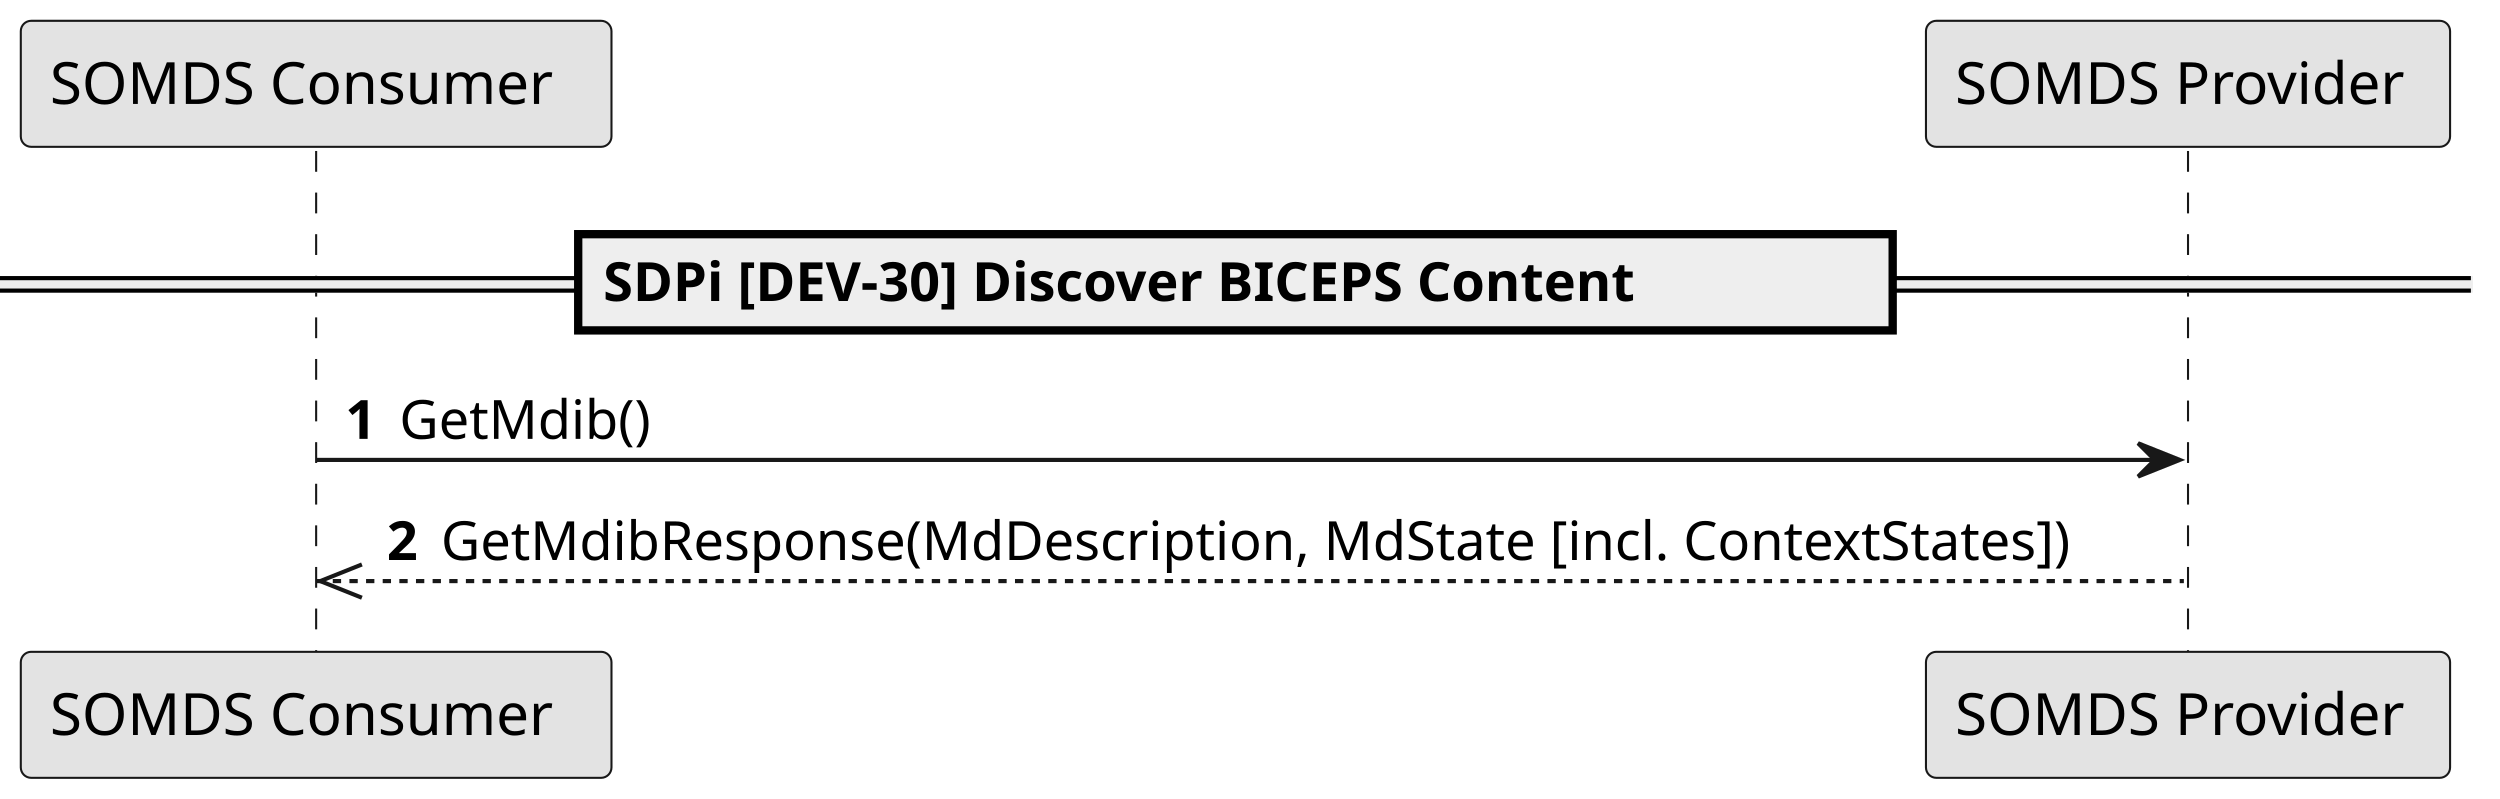
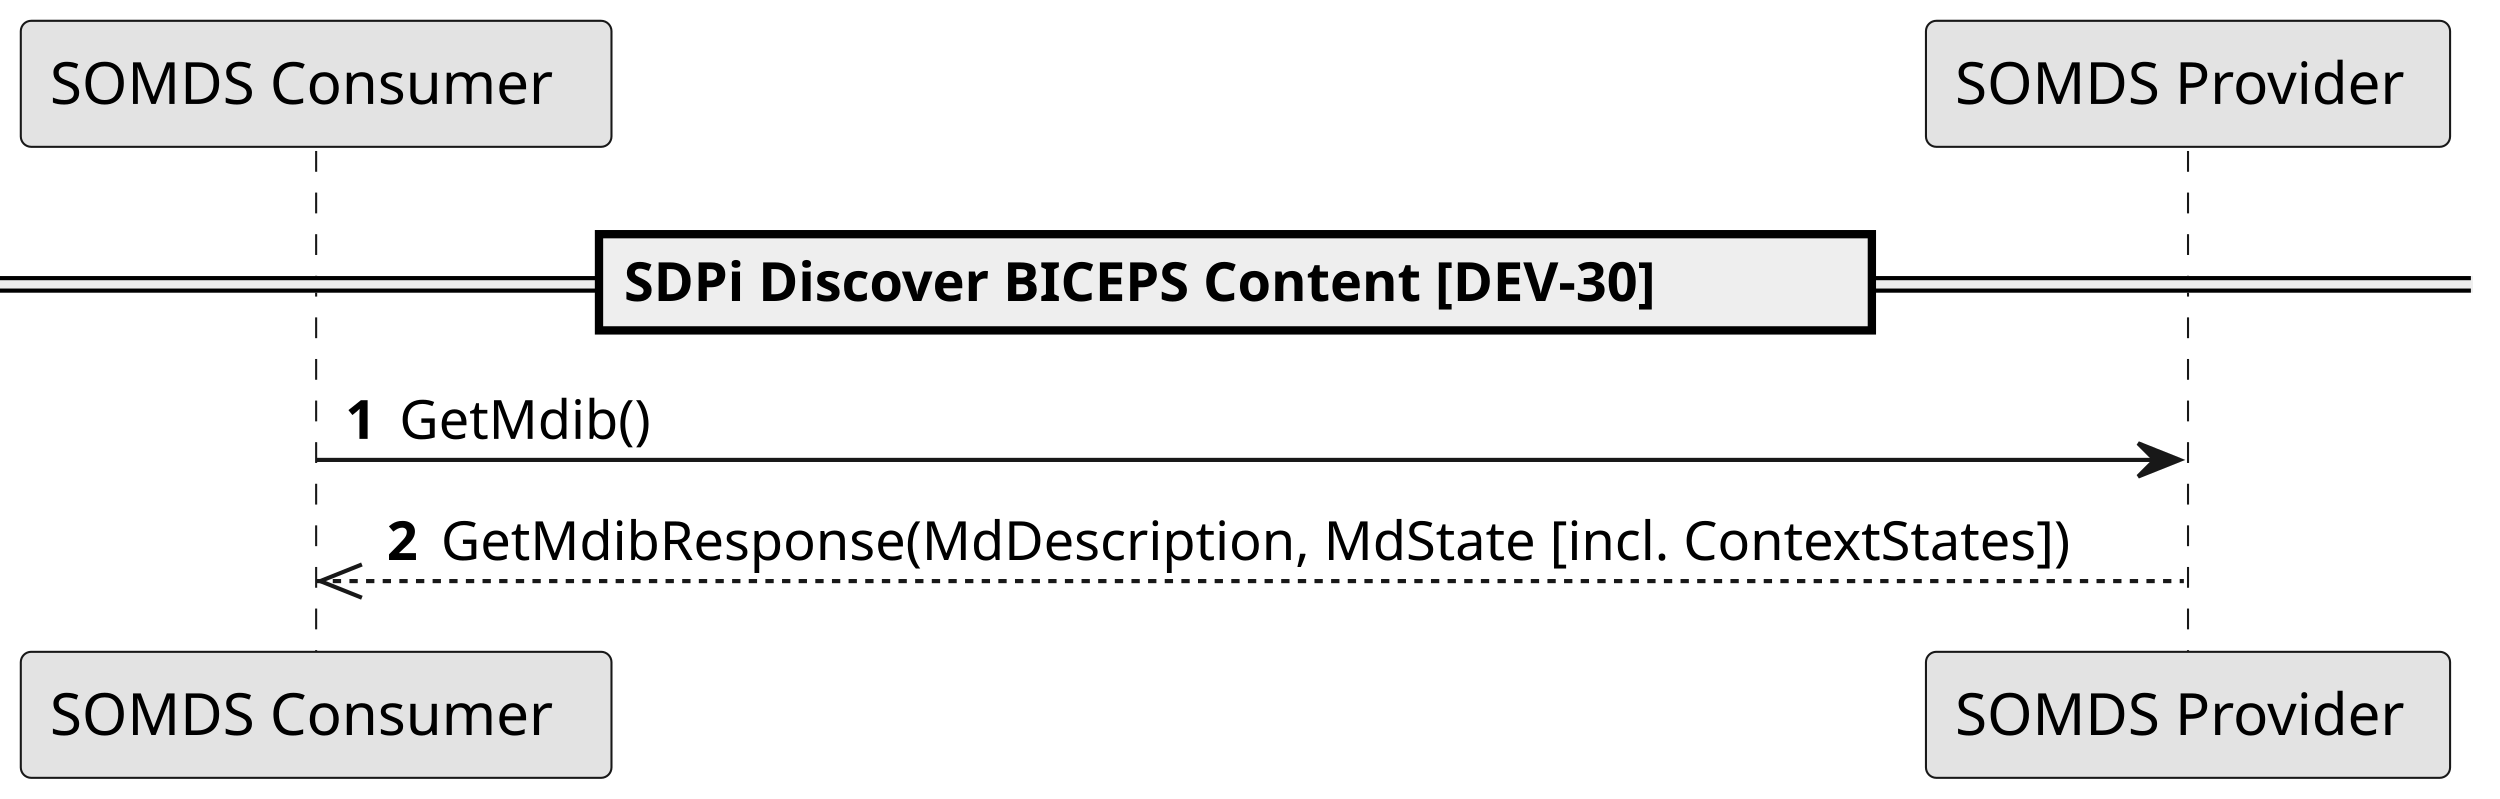
<svg xmlns="http://www.w3.org/2000/svg" contentStyleType="text/css" height="192px" preserveAspectRatio="none" style="width:601px;height:192px;background:#FFFFFF;" version="1.1" viewBox="0 0 601 192" width="601px" zoomAndPan="magnify">
  <defs />
  <g>
    <line style="stroke:#181818;stroke-width:0.5;stroke-dasharray:5.0,5.0;" x1="76" x2="76" y1="36.297" y2="157.695" />
    <line style="stroke:#181818;stroke-width:0.5;stroke-dasharray:5.0,5.0;" x1="526" x2="526" y1="36.297" y2="157.695" />
    <rect fill="#E3E3E3" height="30.297" rx="2.5" ry="2.5" style="stroke:#181818;stroke-width:0.5;" width="142" x="5" y="5" />
    <text fill="#000000" font-family="sans-serif" font-size="14" lengthAdjust="spacing" textLength="128" x="12" y="24.995">SOMDS Consumer</text>
    <rect fill="#E3E3E3" height="30.297" rx="2.5" ry="2.5" style="stroke:#181818;stroke-width:0.5;" width="142" x="5" y="156.695" />
    <text fill="#000000" font-family="sans-serif" font-size="14" lengthAdjust="spacing" textLength="128" x="12" y="176.69">SOMDS Consumer</text>
    <rect fill="#E3E3E3" height="30.297" rx="2.5" ry="2.5" style="stroke:#181818;stroke-width:0.5;" width="126" x="463" y="5" />
    <text fill="#000000" font-family="sans-serif" font-size="14" lengthAdjust="spacing" textLength="112" x="470" y="24.995">SOMDS Provider</text>
    <rect fill="#E3E3E3" height="30.297" rx="2.5" ry="2.5" style="stroke:#181818;stroke-width:0.5;" width="126" x="463" y="156.695" />
    <text fill="#000000" font-family="sans-serif" font-size="14" lengthAdjust="spacing" textLength="112" x="470" y="176.69">SOMDS Provider</text>
    <rect fill="#EEEEEE" height="3" style="stroke:#EEEEEE;stroke-width:1.0;" width="594" x="0" y="66.863" />
    <line style="stroke:#000000;stroke-width:1.0;" x1="0" x2="594" y1="66.863" y2="66.863" />
    <line style="stroke:#000000;stroke-width:1.0;" x1="0" x2="594" y1="69.863" y2="69.863" />
-     <rect fill="#EEEEEE" height="23.133" style="stroke:#000000;stroke-width:2.0;" width="316" x="139" y="56.297" />
-     <text fill="#000000" font-family="sans-serif" font-size="13" font-weight="bold" lengthAdjust="spacing" textLength="292" x="145" y="72.364">SDPi [DEV-30] Discover BICEPS Content</text>
+     <rect fill="#EEEEEE" height="23.133" style="stroke:#000000;stroke-width:2.0;" width="306" x="144" y="56.297" />
+     <text fill="#000000" font-family="sans-serif" font-size="13" font-weight="bold" lengthAdjust="spacing" textLength="292" x="150" y="72.364">SDPi Discover BICEPS Content [DEV-30]</text>
    <polygon fill="#181818" points="514,106.562,524,110.562,514,114.562,518,110.562" style="stroke:#181818;stroke-width:1.0;" />
    <line style="stroke:#181818;stroke-width:1.0;" x1="76" x2="520" y1="110.562" y2="110.562" />
    <text fill="#000000" font-family="sans-serif" font-size="13" font-weight="bold" lengthAdjust="spacing" textLength="9" x="83" y="105.497">1</text>
    <text fill="#000000" font-family="sans-serif" font-size="13" lengthAdjust="spacing" textLength="63" x="96" y="105.497">GetMdib()</text>
    <line style="stroke:#181818;stroke-width:1.0;" x1="77" x2="87" y1="139.695" y2="135.695" />
    <line style="stroke:#181818;stroke-width:1.0;" x1="77" x2="87" y1="139.695" y2="143.695" />
    <line style="stroke:#181818;stroke-width:1.0;stroke-dasharray:2.0,2.0;" x1="76" x2="525" y1="139.695" y2="139.695" />
    <text fill="#000000" font-family="sans-serif" font-size="13" font-weight="bold" lengthAdjust="spacing" textLength="9" x="93" y="134.629">2</text>
    <text fill="#000000" font-family="sans-serif" font-size="13" lengthAdjust="spacing" textLength="413" x="106" y="134.629">GetMdibResponse(MdDescription, MdState [incl. ContextStates])</text>
  </g>
</svg>
